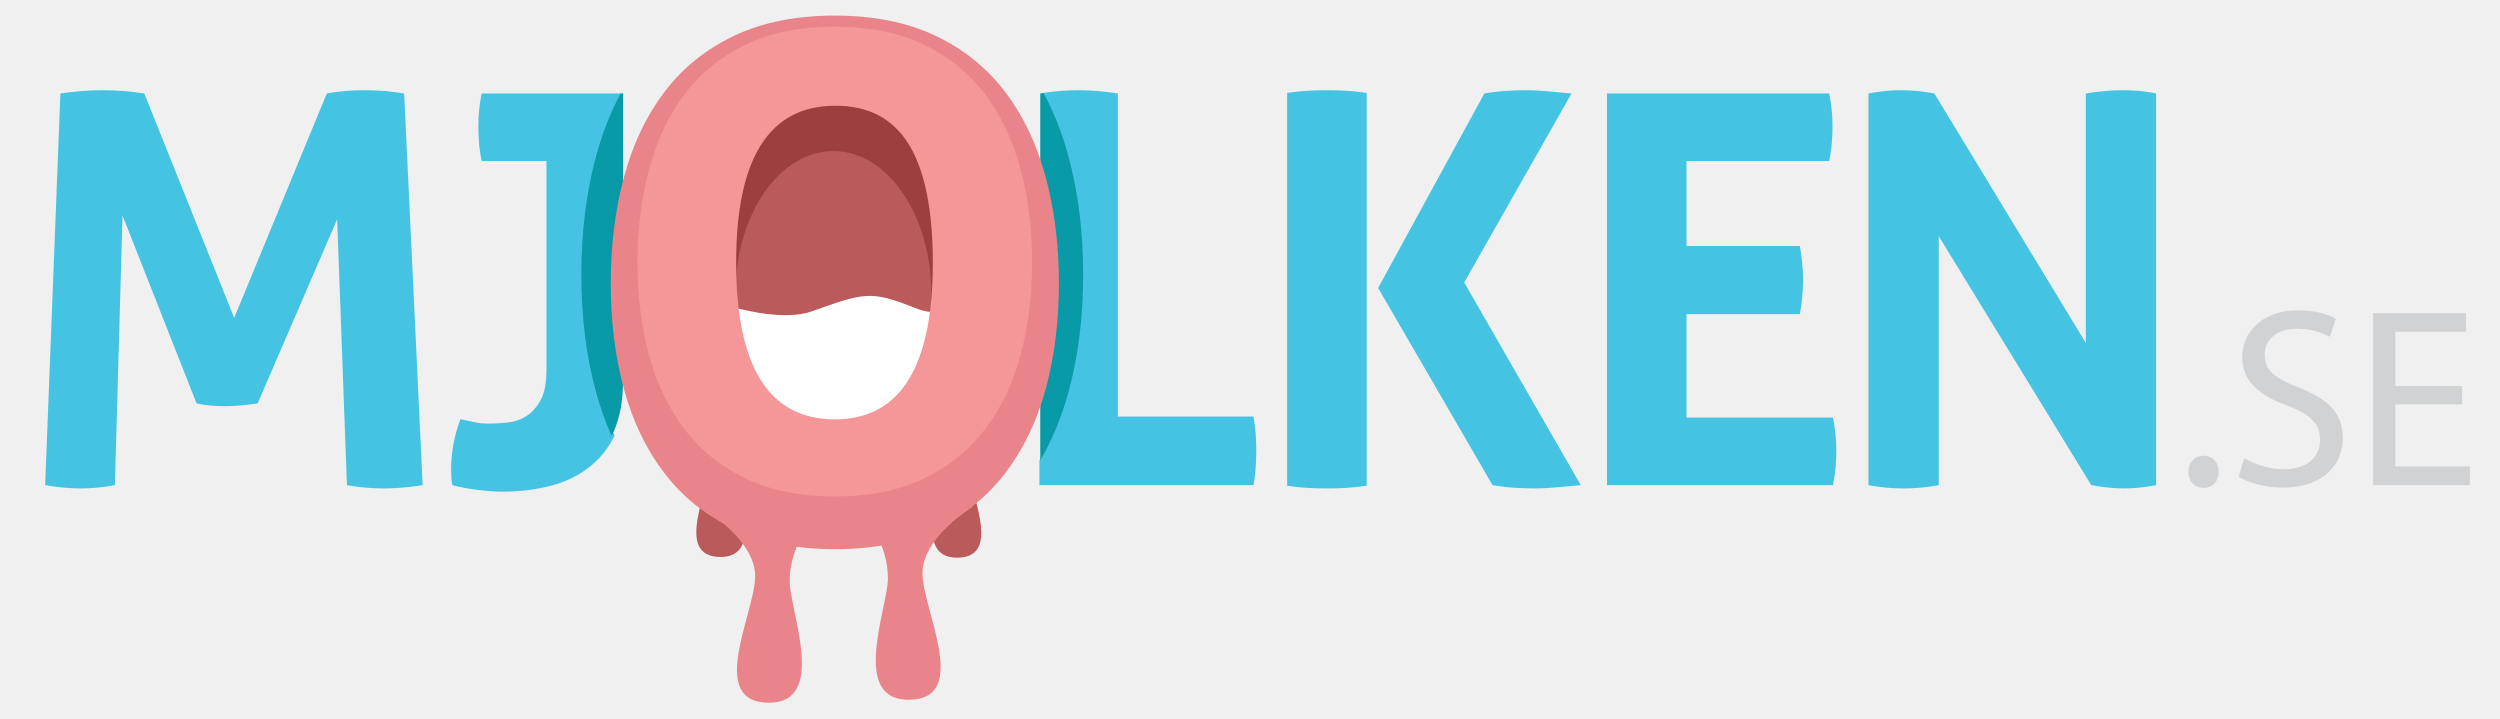
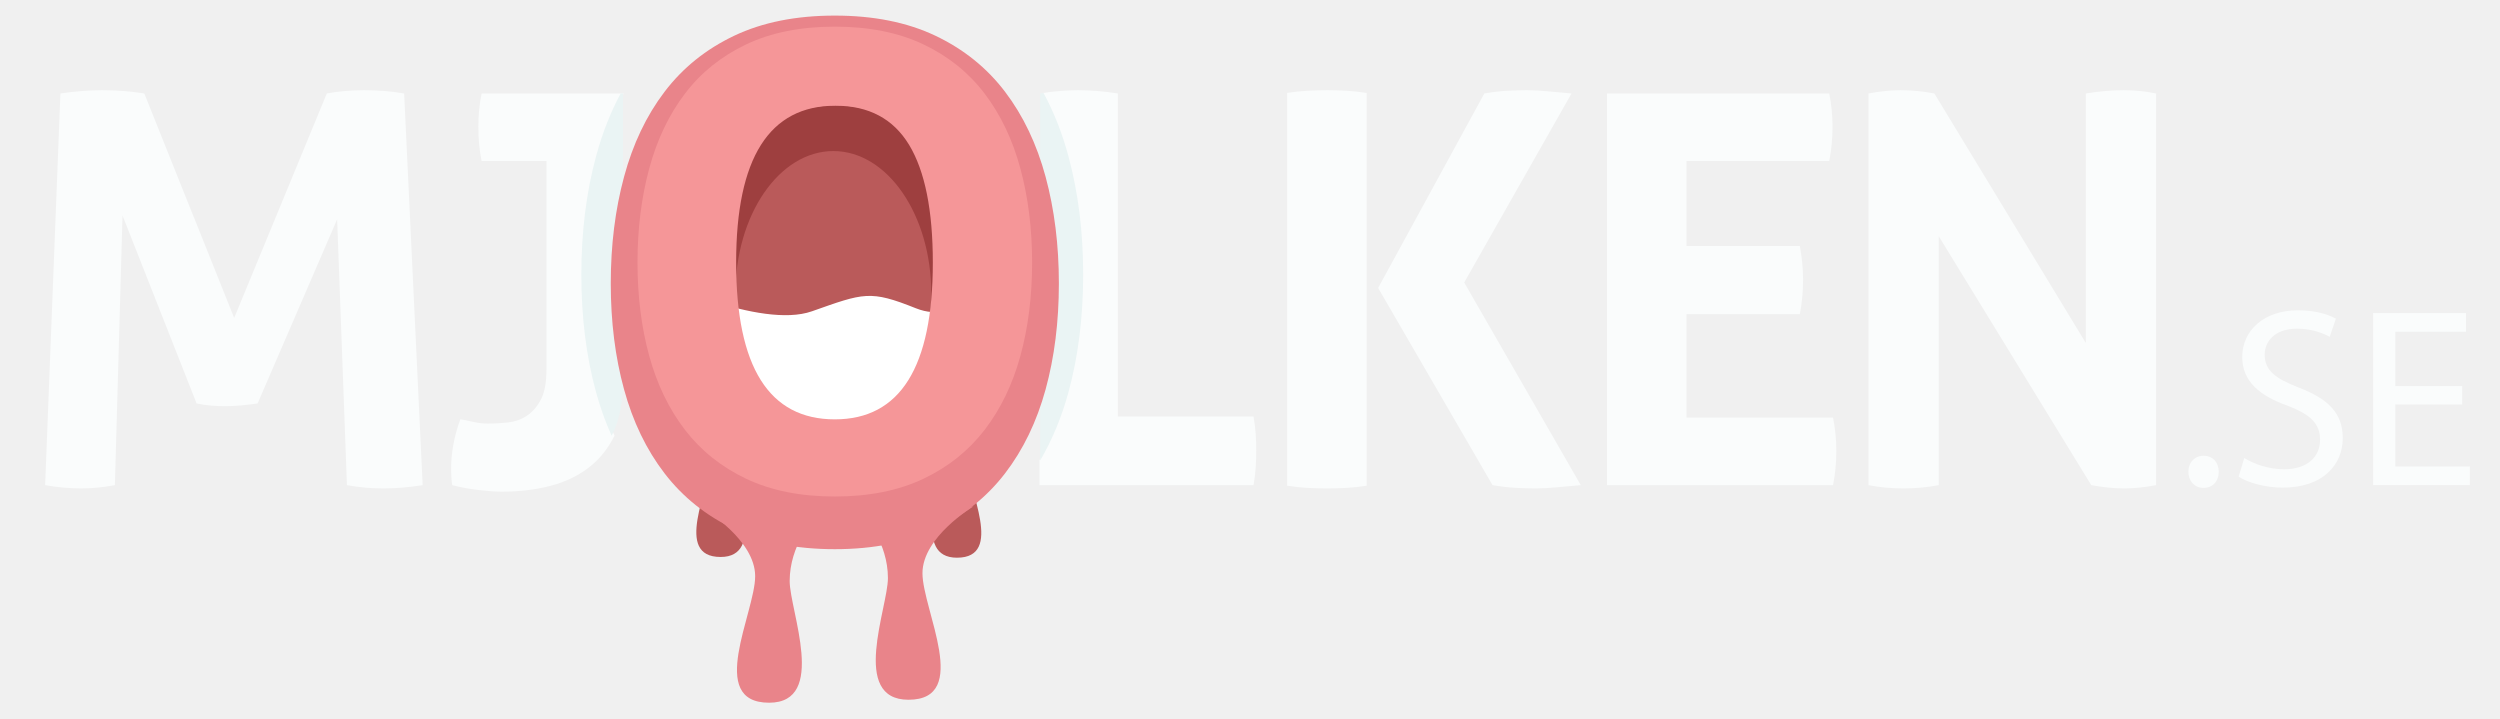
- <svg xmlns="http://www.w3.org/2000/svg" version="1.0" id="Layer_1" x="0px" y="0px" width="569px" height="163.487px" viewBox="0 0 569 163.487" enable-background="new 0 0 569 163.487" xml:space="preserve">
+ <svg xmlns="http://www.w3.org/2000/svg" version="1.1" id="Layer_1" x="0px" y="0px" width="569px" height="163.486px" viewBox="0 0 569 163.486" enable-background="new 0 0 569 163.486" xml:space="preserve">
  <g>
    <g>
-       <path fill="#BA5A5A" d="M152.854,93.479c0,0,8.764,5.22,8.764,11.493    c0,6.272-8.455,21.795,2.402,21.795c10.116,0,3.538-15.877,3.538-20.96    c0-6.183,4.074-10.538,4.074-10.538L152.854,93.479z" />
+       <path fill="#BA5A5A" d="M152.854,93.48c0,0,8.764,5.22,8.764,11.493c0,6.272-8.455,21.795,2.402,21.795    c10.116,0,3.538-15.877,3.538-20.96c0-6.183,4.074-10.538,4.074-10.538L152.854,93.48z" />
    </g>
    <g>
-       <path fill="#BA5A5A" d="M228.974,93.642c0,0-8.764,5.223-8.764,11.496    c0,6.272,8.45,21.795-2.407,21.795c-10.111,0-3.538-15.877-3.538-20.96    c0-6.183-4.073-10.538-4.073-10.538L228.974,93.642z" />
+       <path fill="#BA5A5A" d="M228.974,93.642c0,0-8.764,5.223-8.764,11.496c0,6.272,8.45,21.795-2.407,21.795    c-10.111,0-3.538-15.877-3.538-20.96c0-6.183-4.073-10.538-4.073-10.538L228.974,93.642z" />
    </g>
    <g>
-       <path fill="#E9848A" d="M160.298,115.957c0,0,11.577,6.9,11.577,15.185    c0,8.288-11.166,28.796,3.176,28.796c13.362,0,4.679-20.976,4.679-27.689    c0-8.171,5.372-13.925,5.372-13.925L160.298,115.957z" />
+       <path fill="#E9848A" d="M160.298,115.957c0,0,11.577,6.899,11.577,15.185c0,8.288-11.166,28.796,3.176,28.796    c13.362,0,4.679-20.976,4.679-27.689c0-8.171,5.372-13.925,5.372-13.925L160.298,115.957z" />
    </g>
    <g>
-       <path fill="#E9848A" d="M221.53,115.281c0,0-11.577,6.9-11.577,15.185    c0,8.288,11.16,28.796-3.181,28.796c-13.357,0-4.68-20.976-4.68-27.689    c0-8.171-5.372-13.925-5.372-13.925L221.53,115.281z" />
+       <path fill="#E9848A" d="M221.53,115.281c0,0-11.577,6.9-11.577,15.186c0,8.287,11.16,28.796-3.181,28.796    c-13.357,0-4.68-20.977-4.68-27.689c0-8.172-5.372-13.925-5.372-13.925L221.53,115.281z" />
    </g>
    <g>
-       <path fill="#9E3F3F" d="M232.128,58.93c0,26.759-18.193,48.455-40.643,48.455    c-22.439,0-40.638-21.696-40.638-48.455c0-26.762,18.198-48.458,40.638-48.458    C213.935,10.473,232.128,32.168,232.128,58.93z" />
+       <path fill="#9E3F3F" d="M232.128,58.93c0,26.76-18.193,48.455-40.643,48.455c-22.439,0-40.638-21.695-40.638-48.455    c0-26.762,18.198-48.457,40.638-48.457C213.935,10.473,232.128,32.168,232.128,58.93z" />
    </g>
    <g>
-       <path fill="#BA5A5A" d="M211.961,66.823c0,17.917-9.981,32.442-22.294,32.442    c-12.307,0-22.288-14.525-22.288-32.442s9.98-32.442,22.288-32.442    C201.98,34.381,211.961,48.906,211.961,66.823z" />
+       <path fill="#BA5A5A" d="M211.961,66.823c0,17.917-9.981,32.441-22.294,32.441c-12.307,0-22.288-14.524-22.288-32.441    s9.98-32.442,22.288-32.442C201.98,34.381,211.961,48.906,211.961,66.823z" />
    </g>
    <g>
-       <path fill="#FFFFFF" d="M148.678,63.201c0,0,24.317,11.812,36.131,7.644    c11.81-4.171,13.2-4.863,23.614-0.695c10.424,4.168,14.595-7.641,14.595-7.641    s6.946,15.283-1.39,28.482c-8.336,13.202-17.371,27.79-29.873,25.012    C179.248,113.222,147.985,117.393,148.678,63.201z" />
+       <path fill="#FFFFFF" d="M148.678,63.201c0,0,24.317,11.813,36.131,7.644c11.81-4.171,13.2-4.863,23.614-0.695    c10.424,4.169,14.595-7.641,14.595-7.641s6.946,15.282-1.39,28.482c-8.336,13.202-17.371,27.789-29.873,25.012    C179.248,113.222,147.985,117.393,148.678,63.201z" />
    </g>
    <g>
-       <path fill="#D0D2D3" d="M498.079,107.384c0-2.148,1.452-3.659,3.484-3.659    s3.426,1.51,3.426,3.659c0,2.091-1.335,3.659-3.484,3.659    C499.472,111.043,498.079,109.475,498.079,107.384z" />
-       <path fill="#D0D2D3" d="M510.796,104.249c2.265,1.394,5.575,2.555,9.06,2.555    c5.169,0,8.188-2.729,8.188-6.679c0-3.659-2.09-5.75-7.375-7.782    c-6.388-2.265-10.337-5.575-10.337-11.092c0-6.098,5.052-10.627,12.66-10.627    c4.007,0,6.911,0.929,8.653,1.917l-1.394,4.123    c-1.278-0.697-3.891-1.858-7.434-1.858c-5.343,0-7.375,3.194-7.375,5.866    c0,3.659,2.381,5.459,7.782,7.55c6.62,2.555,9.989,5.75,9.989,11.499    c0,6.04-4.472,11.266-13.706,11.266c-3.775,0-7.898-1.103-9.989-2.497    L510.796,104.249z" />
-       <path fill="#D0D2D3" d="M560.393,92.053h-15.215v14.112h16.958v4.239H540.125V71.262h21.14    v4.24h-16.087v12.37h15.215V92.053z" />
+       <path fill="#FAFCFC" d="M498.078,107.384c0-2.148,1.452-3.658,3.484-3.658c2.033,0,3.427,1.51,3.427,3.658    c0,2.091-1.335,3.659-3.484,3.659C499.473,111.043,498.078,109.475,498.078,107.384z" />
+       <path fill="#FAFCFC" d="M510.797,104.248c2.265,1.394,5.574,2.556,9.059,2.556c5.17,0,8.189-2.729,8.189-6.679    c0-3.659-2.091-5.75-7.376-7.782c-6.388-2.265-10.337-5.575-10.337-11.093c0-6.098,5.053-10.627,12.66-10.627    c4.008,0,6.91,0.929,8.653,1.916l-1.394,4.123c-1.278-0.696-3.892-1.858-7.434-1.858c-5.344,0-7.376,3.194-7.376,5.866    c0,3.658,2.381,5.459,7.782,7.55c6.62,2.555,9.988,5.749,9.988,11.499c0,6.039-4.471,11.266-13.705,11.266    c-3.775,0-7.898-1.103-9.989-2.497L510.797,104.248z" />
+       <path fill="#FAFCFC" d="M560.393,92.053h-15.215v14.112h16.958v4.239h-22.011V71.262h21.14v4.239h-16.087v12.37h15.215V92.053z" />
    </g>
    <g>
      <g>
-         <path fill="#44C4E2" d="M13.749,21.276c3.305-0.498,6.486-0.744,9.548-0.744     c3.225,0,6.405,0.246,9.548,0.744l20.454,51.082l21.082-51.082     c2.559-0.498,5.41-0.744,8.553-0.744c3.137,0,6.156,0.246,9.05,0.744     l4.214,89.144c-3.143,0.495-6.119,0.747-8.926,0.747     c-2.813,0-5.578-0.251-8.309-0.747l-2.229-60.505L58.633,91.824     c-1.163,0.165-2.353,0.308-3.597,0.433c-1.245,0.125-2.478,0.187-3.722,0.187     c-1.077,0-2.147-0.041-3.219-0.124c-1.077-0.082-2.196-0.249-3.349-0.495     L27.884,49.047l-1.737,61.373c-2.651,0.495-5.209,0.747-7.687,0.747     c-2.646,0-5.372-0.251-8.185-0.747L13.749,21.276z" />
+         <path fill="#FAFCFC" d="M13.749,21.276c3.305-0.497,6.486-0.743,9.548-0.743c3.225,0,6.405,0.246,9.548,0.743l20.454,51.082     l21.082-51.082c2.559-0.497,5.41-0.743,8.553-0.743c3.137,0,6.156,0.246,9.05,0.743l4.214,89.145     c-3.143,0.495-6.119,0.746-8.926,0.746c-2.813,0-5.578-0.251-8.309-0.746l-2.229-60.505L58.633,91.824     c-1.163,0.165-2.353,0.308-3.597,0.433c-1.245,0.124-2.478,0.187-3.722,0.187c-1.077,0-2.147-0.041-3.219-0.124     c-1.077-0.082-2.196-0.249-3.349-0.495L27.884,49.047l-1.737,61.373c-2.651,0.495-5.209,0.746-7.687,0.746     c-2.646,0-5.372-0.251-8.185-0.746L13.749,21.276z" />
      </g>
      <g>
        <g>
-           <path fill="none" d="M189.846,17.459c-19.01,0-28.52,15.02-28.52,45.055      c0,30.038,9.451,45.052,28.336,45.052c18.772,0,28.163-15.015,28.163-45.052      c0-15.017-2.272-26.28-6.816-33.792C206.47,21.216,199.416,17.459,189.846,17.459      z" />
+           <path fill="none" d="M189.846,17.459c-19.01,0-28.52,15.021-28.52,45.055c0,30.038,9.451,45.053,28.336,45.053      c18.772,0,28.163-15.015,28.163-45.053c0-15.017-2.272-26.28-6.816-33.791C206.47,21.216,199.416,17.459,189.846,17.459z" />
        </g>
        <g>
-           <path fill="#44C4E2" d="M132.99,62.514c0-9.688,1.114-18.682,3.359-26.978      c1.401-5.193,3.262-9.946,5.594-14.26h-32.329      c-0.492,2.396-0.741,4.917-0.741,7.563c0,1.325,0.065,2.667,0.184,4.03      c0.124,1.363,0.313,2.624,0.557,3.781h14.758v47.484      c0,2.978-0.438,5.272-1.304,6.884c-0.866,1.609-1.948,2.832-3.225,3.657      c-1.282,0.828-2.705,1.322-4.273,1.487c-1.574,0.168-3.062,0.249-4.463,0.249      c-1.163,0-2.278-0.125-3.349-0.373c-1.082-0.249-2.072-0.455-2.976-0.62      c-1.406,3.803-2.11,7.606-2.11,11.406c0,0.663,0.022,1.282,0.06,1.861      c0.043,0.576,0.103,1.155,0.189,1.733c1.899,0.495,3.9,0.869,6.016,1.117      c2.104,0.246,3.862,0.371,5.269,0.371c4.046,0,7.785-0.455,11.22-1.363      c3.43-0.909,6.4-2.375,8.926-4.401c2.288-1.839,4.111-4.184,5.518-6.981      c-1.385-3.092-2.569-6.367-3.521-9.854      C134.104,81.135,132.99,72.206,132.99,62.514z" />
+           <path fill="#FAFCFC" d="M132.99,62.514c0-9.688,1.114-18.682,3.359-26.978c1.401-5.193,3.262-9.946,5.594-14.261h-32.329      c-0.492,2.396-0.741,4.918-0.741,7.563c0,1.325,0.065,2.667,0.184,4.03c0.124,1.363,0.313,2.623,0.557,3.781h14.758v47.483      c0,2.979-0.438,5.272-1.304,6.884c-0.866,1.609-1.948,2.832-3.225,3.657c-1.282,0.828-2.705,1.322-4.273,1.487      c-1.574,0.168-3.062,0.249-4.463,0.249c-1.163,0-2.278-0.124-3.349-0.373c-1.082-0.249-2.072-0.454-2.976-0.619      c-1.406,3.803-2.11,7.605-2.11,11.406c0,0.663,0.022,1.282,0.06,1.861c0.043,0.575,0.103,1.154,0.189,1.733      c1.899,0.495,3.9,0.868,6.016,1.117c2.104,0.246,3.862,0.37,5.269,0.37c4.046,0,7.785-0.454,11.22-1.363      c3.43-0.908,6.4-2.375,8.926-4.4c2.288-1.84,4.111-4.185,5.518-6.981c-1.385-3.092-2.569-6.367-3.521-9.854      C134.104,81.135,132.99,72.206,132.99,62.514z" />
        </g>
        <g>
-           <path fill="#099AA8" d="M141.796,86.739V21.276h-0.53      c-2.332,4.314-4.193,9.067-5.594,14.26c-2.245,8.296-3.359,17.29-3.359,26.978      c0,9.692,1.114,18.621,3.359,26.794c0.952,3.487,2.142,6.762,3.527,9.854      c0.141-0.281,0.298-0.541,0.428-0.831      C141.072,95.151,141.796,91.286,141.796,86.739z" />
+           <path fill="#EAF4F4" d="M141.796,86.74V21.276h-0.53c-2.332,4.314-4.193,9.067-5.594,14.261      c-2.245,8.296-3.359,17.289-3.359,26.978c0,9.692,1.114,18.621,3.359,26.795c0.952,3.486,2.142,6.762,3.527,9.854      c0.141-0.281,0.298-0.541,0.428-0.83C141.072,95.152,141.796,91.286,141.796,86.74z" />
        </g>
        <g>
-           <path fill="#44C4E2" d="M285.798,98.83c-0.081-1.282-0.249-2.624-0.498-4.03h-30.874      V21.276c-3.137-0.498-6.156-0.744-9.05-0.744c-2.581,0-5.264,0.216-8.055,0.636      c2.359,4.344,4.247,9.131,5.664,14.368c2.234,8.296,3.359,17.29,3.359,26.978      c0,9.692-1.125,18.621-3.359,26.794c-1.563,5.691-3.711,10.841-6.411,15.475v5.637      h48.726c0.249-1.401,0.417-2.745,0.498-4.027s0.125-2.583,0.125-3.906      C285.922,101.329,285.879,100.112,285.798,98.83z" />
+           <path fill="#FAFCFC" d="M285.798,98.829c-0.081-1.281-0.249-2.623-0.497-4.03h-30.874V21.276      c-3.137-0.497-6.156-0.743-9.05-0.743c-2.581,0-5.264,0.216-8.055,0.636c2.359,4.344,4.247,9.131,5.664,14.368      c2.234,8.296,3.359,17.289,3.359,26.978c0,9.692-1.125,18.621-3.359,26.795c-1.563,5.69-3.711,10.841-6.411,15.475v5.637h48.726      c0.248-1.401,0.416-2.745,0.497-4.027s0.124-2.583,0.124-3.906C285.922,101.329,285.879,100.112,285.798,98.829z" />
        </g>
        <g>
-           <path fill="#099AA8" d="M246.529,62.514c0-9.694-1.082-18.523-3.359-26.978      c-1.417-5.237-3.305-10.024-5.659-14.368      c-0.254,0.038-0.498,0.067-0.752,0.108v83.507      c2.705-4.633,4.847-9.784,6.411-15.475      C245.404,81.135,246.529,72.206,246.529,62.514z" />
+           <path fill="#EAF4F4" d="M246.529,62.514c0-9.693-1.082-18.522-3.359-26.978c-1.417-5.237-3.305-10.024-5.659-14.368      c-0.254,0.037-0.498,0.067-0.752,0.107v83.508c2.705-4.634,4.847-9.784,6.411-15.475      C245.404,81.135,246.529,72.206,246.529,62.514z" />
        </g>
      </g>
      <g>
-         <path fill="#44C4E2" d="M292.955,21.151c1.569-0.249,3.1-0.414,4.587-0.495     c1.493-0.082,3.019-0.125,4.587-0.125c1.407,0,2.851,0.043,4.339,0.125     c1.493,0.081,3.019,0.246,4.587,0.495v89.393     c-1.569,0.249-3.094,0.414-4.587,0.498c-1.488,0.082-2.976,0.125-4.463,0.125     c-1.487,0-2.97-0.043-4.463-0.125c-1.488-0.083-3.019-0.249-4.587-0.498V21.151     z M313.664,65.538l24.17-44.262c1.904-0.33,3.663-0.538,5.274-0.619     c1.612-0.082,3.078-0.125,4.404-0.125c1.401,0,2.975,0.081,4.712,0.246     c1.731,0.167,3.549,0.333,5.453,0.498l-24.425,43.023l26.535,46.121     c-1.904,0.165-3.743,0.33-5.518,0.495c-1.78,0.168-3.371,0.251-4.771,0.251     c-1.331,0-2.792-0.043-4.404-0.125c-1.617-0.083-3.413-0.292-5.393-0.622     L313.664,65.538z" />
+         <path fill="#FAFCFC" d="M292.955,21.152c1.568-0.249,3.1-0.414,4.588-0.495c1.492-0.081,3.018-0.124,4.587-0.124     c1.407,0,2.851,0.043,4.339,0.124c1.493,0.081,3.019,0.246,4.588,0.495v89.393c-1.569,0.249-3.095,0.414-4.588,0.498     c-1.488,0.081-2.976,0.124-4.463,0.124c-1.488,0-2.971-0.043-4.463-0.124c-1.488-0.084-3.02-0.249-4.588-0.498V21.152z      M313.664,65.538l24.17-44.263c1.904-0.33,3.662-0.538,5.274-0.619s3.078-0.124,4.403-0.124c1.401,0,2.976,0.081,4.713,0.246     c1.73,0.167,3.549,0.332,5.452,0.497l-24.425,43.023l26.535,46.121c-1.904,0.165-3.744,0.33-5.518,0.495     c-1.78,0.168-3.371,0.251-4.771,0.251c-1.332,0-2.792-0.043-4.404-0.124c-1.617-0.084-3.413-0.292-5.393-0.622L313.664,65.538z" />
      </g>
      <g>
-         <path fill="#44C4E2" d="M365.748,21.276h50.586c0.498,2.478,0.747,5.001,0.747,7.563     c0,2.727-0.249,5.331-0.747,7.812h-32.485v19.34h25.793     c0.493,2.648,0.736,5.209,0.736,7.687c0,2.648-0.243,5.25-0.736,7.812h-25.793     v23.557h33.351c0.498,2.48,0.747,5.004,0.747,7.562     c0,2.727-0.249,5.332-0.747,7.812h-51.452V21.276z" />
+         <path fill="#FAFCFC" d="M365.748,21.276h50.586c0.498,2.478,0.747,5.002,0.747,7.563c0,2.727-0.249,5.331-0.747,7.812H383.85     v19.34h25.793c0.492,2.647,0.736,5.209,0.736,7.687c0,2.648-0.244,5.251-0.736,7.813H383.85v23.557H417.2     c0.497,2.479,0.747,5.004,0.747,7.563c0,2.727-0.25,5.331-0.747,7.812h-51.452V21.276z" />
      </g>
      <g>
-         <path fill="#44C4E2" d="M425.261,21.276c2.564-0.498,4.999-0.744,7.314-0.744     c2.483,0,5.042,0.246,7.687,0.744l34.471,56.783V21.276     c2.976-0.498,5.826-0.744,8.553-0.744c2.564,0,5.042,0.246,7.438,0.744v89.144     c-2.646,0.495-5.042,0.747-7.189,0.747c-2.315,0-4.836-0.251-7.562-0.747     l-34.714-56.661v56.661c-2.646,0.495-5.334,0.747-8.061,0.747     s-5.372-0.251-7.936-0.747V21.276z" />
+         <path fill="#FAFCFC" d="M425.261,21.276c2.563-0.497,4.999-0.743,7.313-0.743c2.483,0,5.042,0.246,7.688,0.743l34.471,56.783     V21.276c2.976-0.497,5.826-0.743,8.553-0.743c2.564,0,5.042,0.246,7.438,0.743v89.145c-2.646,0.495-5.042,0.746-7.189,0.746     c-2.315,0-4.837-0.251-7.563-0.746l-34.714-56.661v56.661c-2.646,0.495-5.334,0.746-8.061,0.746s-5.373-0.251-7.937-0.746V21.276     z" />
      </g>
      <g>
-         <path fill="#E9848A" d="M190.002,124.994c-8.829,0-16.451-1.528-22.883-4.577     c-6.432-3.051-11.712-7.276-15.856-12.67c-4.144-5.394-7.222-11.766-9.229-19.123     c-2.018-7.354-3.024-15.388-3.024-24.108c0-8.718,1.006-16.808,3.024-24.273     c2.007-7.46,5.085-13.919,9.229-19.37C155.407,15.425,160.688,11.176,167.12,8.125     c6.432-3.048,14.054-4.577,22.883-4.577S206.454,5.077,212.886,8.125     c6.427,3.051,11.712,7.3,15.856,12.748c4.144,5.45,7.216,11.909,9.24,19.37     C239.994,47.708,241,55.798,241,64.516c0,8.72-1.006,16.754-3.019,24.108     c-2.023,7.357-5.096,13.729-9.24,19.123s-9.429,9.619-15.856,12.67     C206.454,123.466,198.831,124.994,190.002,124.994z M190.002,105.054     c16.889,0,25.339-13.511,25.339-40.538c0-13.511-2.045-23.646-6.129-30.403     c-4.089-6.754-10.44-10.135-19.047-10.135c-17.105,0-25.658,13.516-25.658,40.538     C164.507,91.543,173.005,105.054,190.002,105.054z" />
+         <path fill="#E9848A" d="M190.002,124.994c-8.829,0-16.451-1.528-22.883-4.577c-6.432-3.051-11.712-7.276-15.856-12.67     c-4.144-5.394-7.222-11.766-9.229-19.123c-2.018-7.354-3.024-15.388-3.024-24.108c0-8.718,1.006-16.808,3.024-24.273     c2.007-7.46,5.085-13.919,9.229-19.369c4.144-5.448,9.424-9.697,15.856-12.748c6.432-3.049,14.054-4.577,22.883-4.577     s16.451,1.528,22.883,4.577c6.427,3.051,11.712,7.3,15.856,12.748c4.144,5.45,7.216,11.909,9.24,19.369     C239.994,47.708,241,55.798,241,64.516c0,8.721-1.006,16.754-3.019,24.108c-2.023,7.357-5.096,13.729-9.24,19.123     s-9.429,9.619-15.856,12.67C206.454,123.466,198.831,124.994,190.002,124.994z M190.002,105.054     c16.889,0,25.339-13.511,25.339-40.538c0-13.511-2.045-23.646-6.129-30.402c-4.089-6.754-10.44-10.136-19.047-10.136     c-17.105,0-25.658,13.517-25.658,40.538C164.507,91.543,173.005,105.054,190.002,105.054z" />
      </g>
    </g>
    <g>
-       <path fill="#F59698" d="M190.002,113.006c-7.768,0-14.493-1.347-20.151-4.03    c-5.659-2.686-10.316-6.408-13.963-11.155c-3.646-4.752-6.356-10.365-8.13-16.84    c-1.774-6.478-2.662-13.551-2.662-21.23c0-7.676,0.887-14.798,2.662-21.374    c1.774-6.57,4.484-12.258,8.13-17.054c3.646-4.801,8.304-8.542,13.963-11.228    c5.658-2.686,12.383-4.03,20.151-4.03c7.774,0,14.493,1.344,20.151,4.03    c5.659,2.686,10.316,6.427,13.962,11.228c3.646,4.796,6.356,10.484,8.131,17.054    c1.774,6.576,2.662,13.698,2.662,21.374c0,7.679-0.887,14.752-2.662,21.23    c-1.774,6.476-4.484,12.088-8.131,16.84c-3.646,4.747-8.304,8.469-13.962,11.155    C204.495,111.659,197.776,113.006,190.002,113.006z M190.002,95.446    c14.877,0,22.31-11.896,22.31-35.696c0-11.899-1.802-20.822-5.394-26.773    c-3.603-5.945-9.197-8.923-16.77-8.923c-15.066,0-22.602,11.901-22.602,35.696    C167.547,83.55,175.034,95.446,190.002,95.446z" />
+       <path fill="#F59698" d="M190.002,113.006c-7.768,0-14.493-1.347-20.151-4.03c-5.659-2.687-10.316-6.408-13.963-11.155    c-3.646-4.752-6.356-10.364-8.13-16.84c-1.774-6.479-2.662-13.552-2.662-21.23c0-7.677,0.887-14.799,2.662-21.374    c1.774-6.57,4.484-12.259,8.13-17.055c3.646-4.801,8.304-8.542,13.963-11.228c5.658-2.686,12.383-4.03,20.151-4.03    c7.774,0,14.493,1.345,20.151,4.03s10.316,6.427,13.962,11.228c3.646,4.796,6.356,10.484,8.131,17.055    c1.774,6.575,2.662,13.697,2.662,21.374c0,7.679-0.887,14.752-2.662,21.23c-1.774,6.476-4.484,12.088-8.131,16.84    c-3.646,4.747-8.304,8.469-13.962,11.155C204.495,111.659,197.776,113.006,190.002,113.006z M190.002,95.446    c14.877,0,22.31-11.896,22.31-35.695c0-11.899-1.802-20.822-5.394-26.773c-3.603-5.945-9.197-8.923-16.77-8.923    c-15.066,0-22.602,11.901-22.602,35.696C167.547,83.55,175.034,95.446,190.002,95.446z" />
    </g>
  </g>
-   <g>
- </g>
-   <g>
- </g>
-   <g>
- </g>
-   <g>
- </g>
-   <g>
- </g>
-   <g>
- </g>
</svg>
